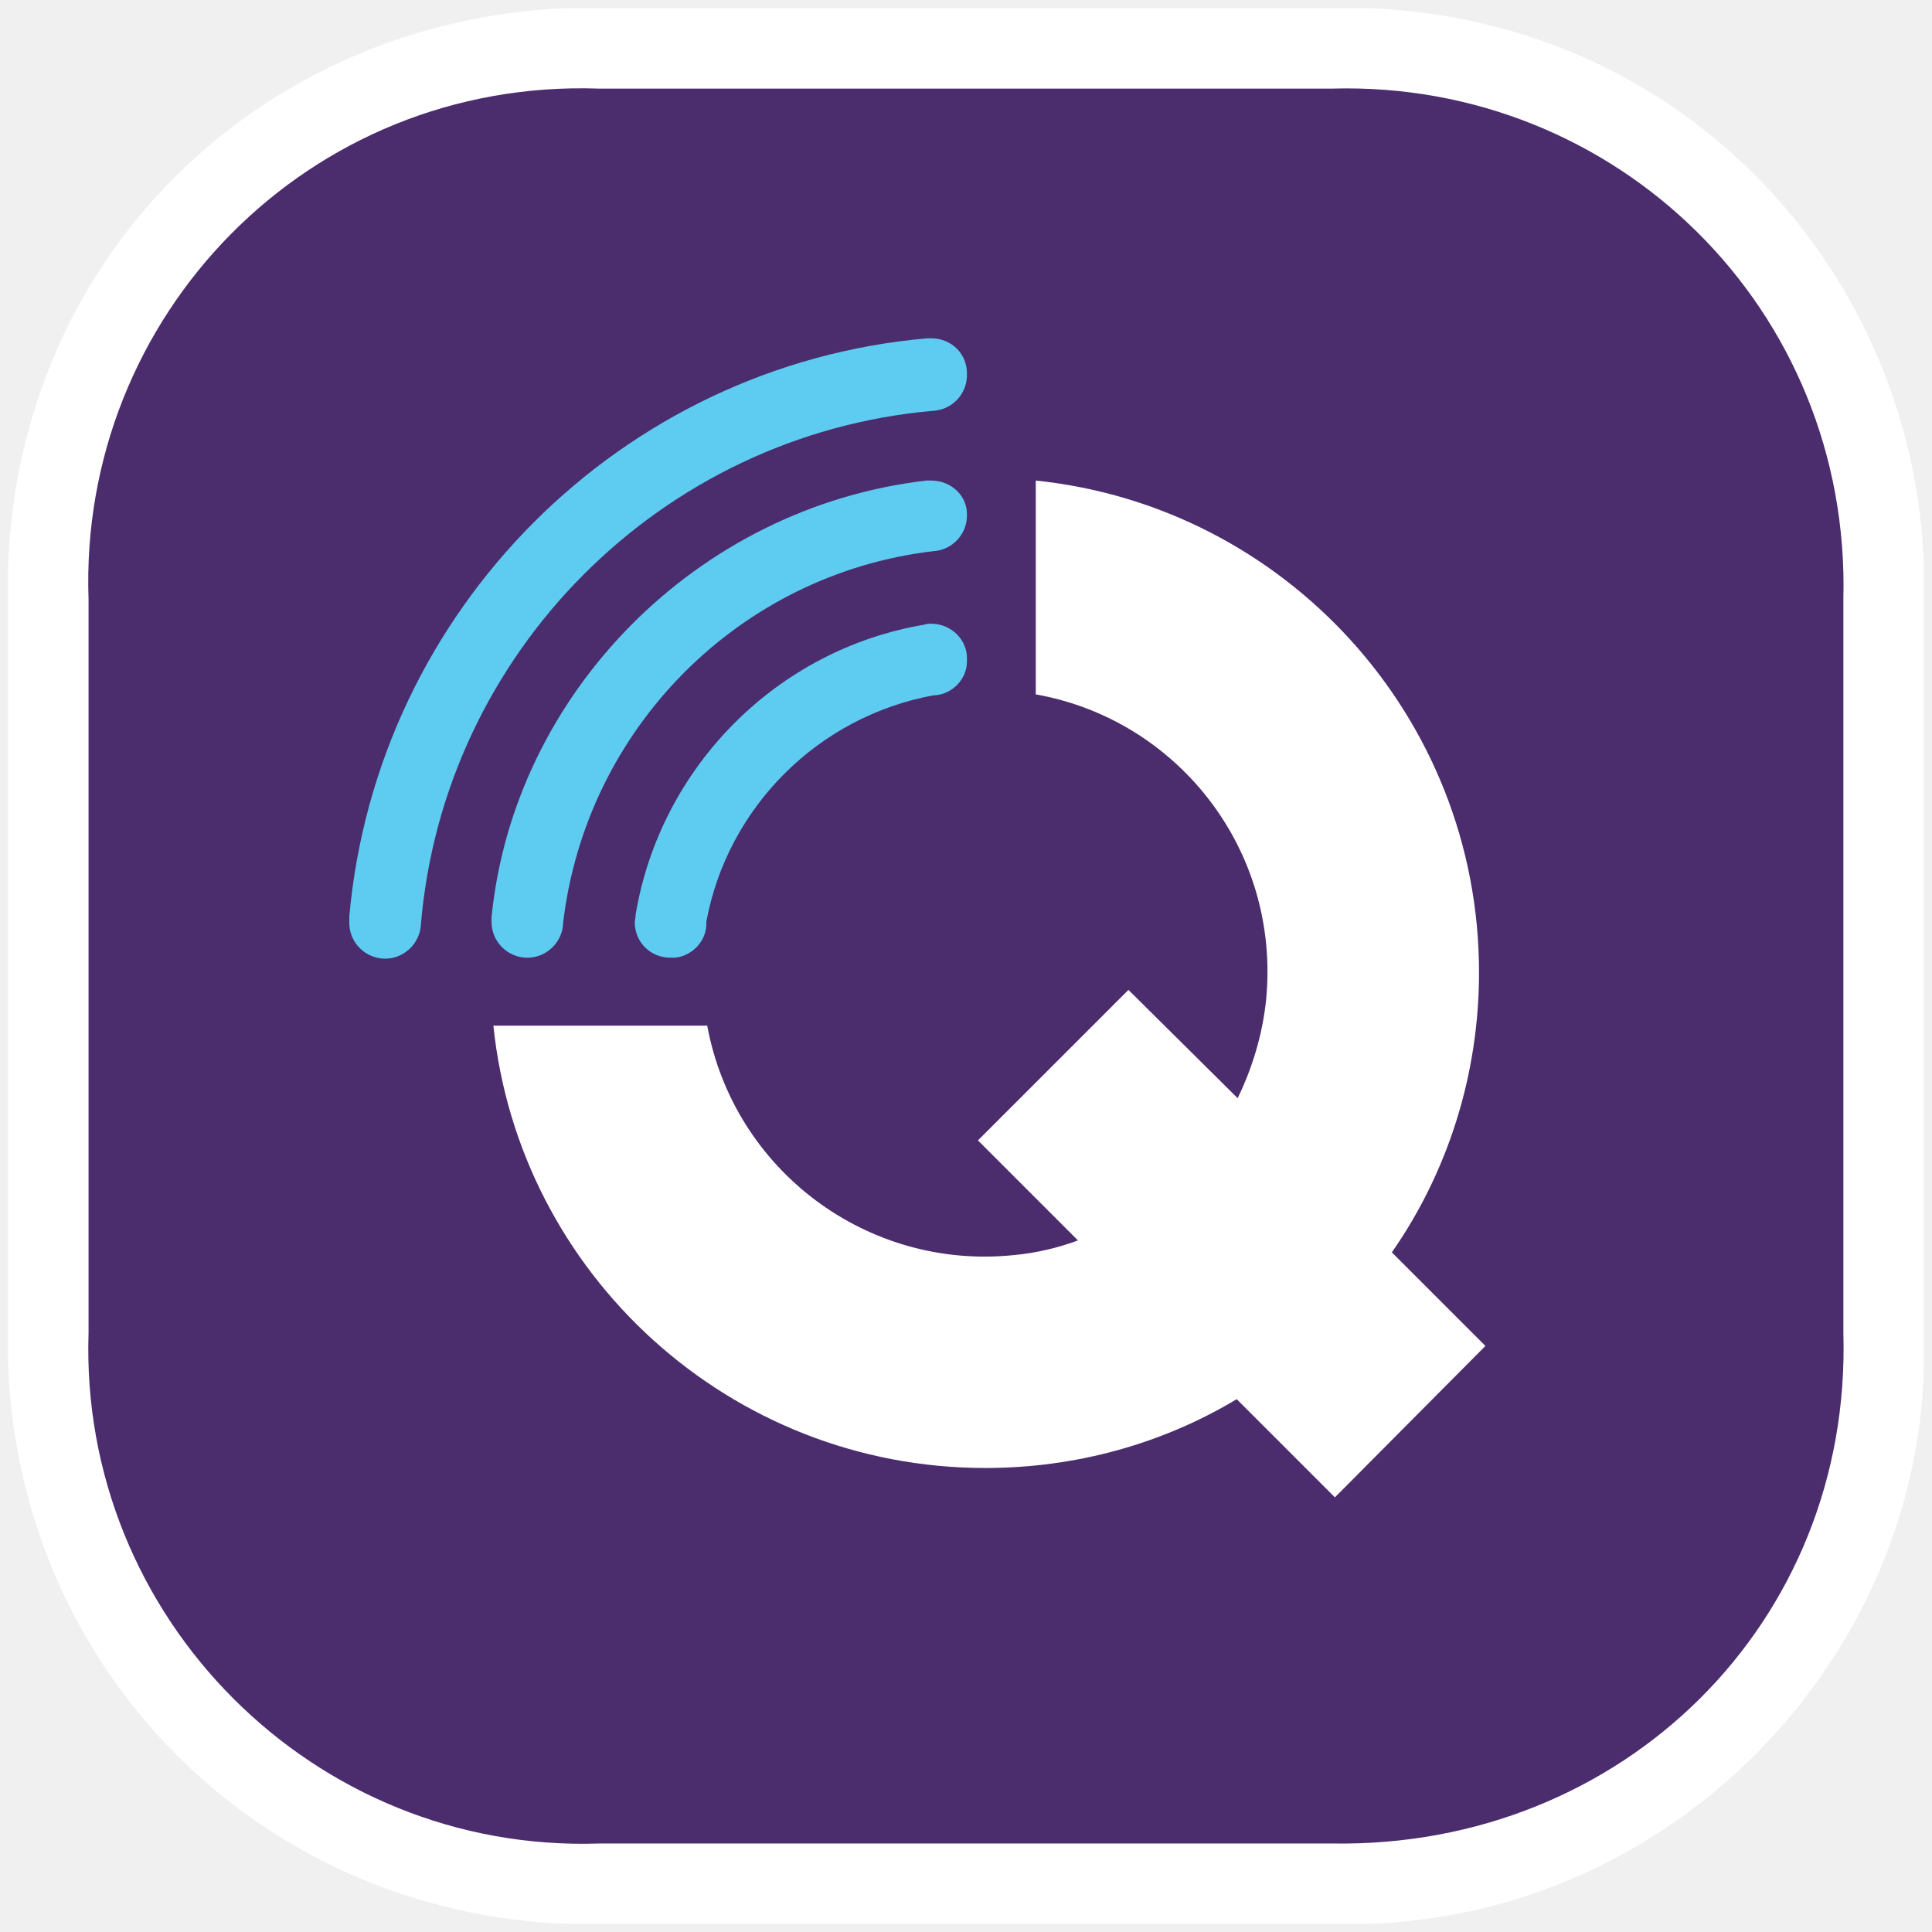
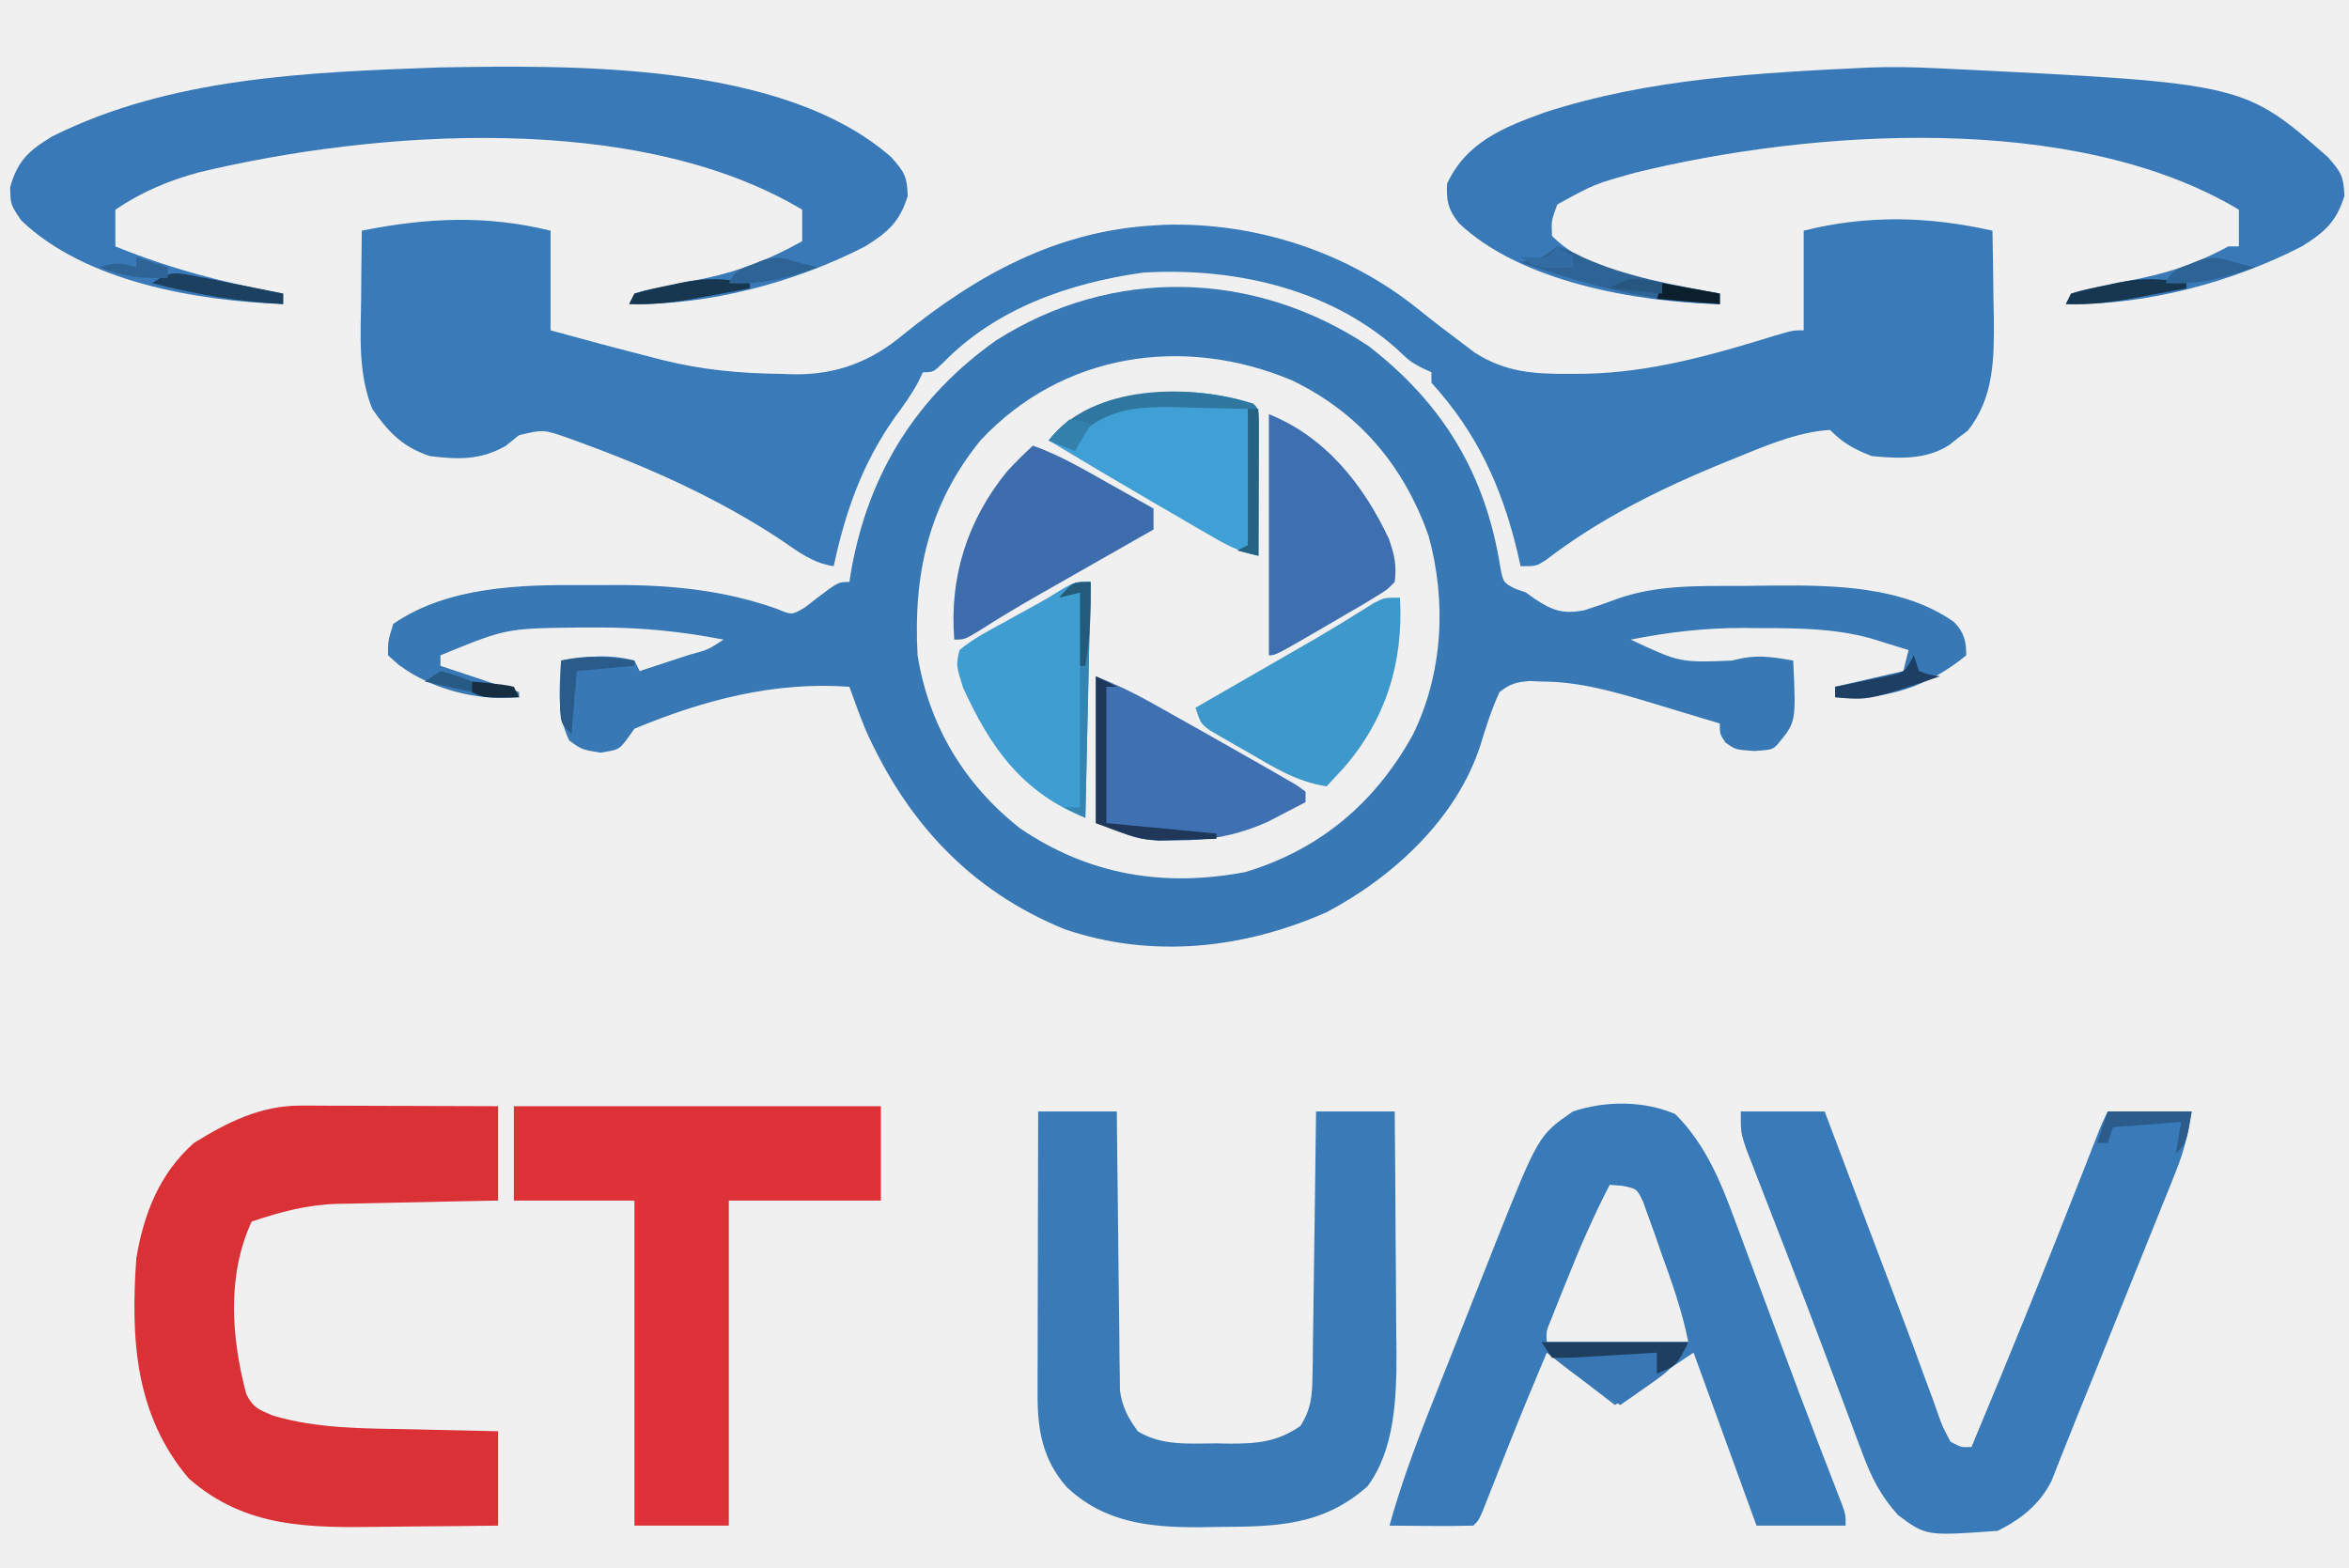
- <svg xmlns="http://www.w3.org/2000/svg" xml:space="preserve" id="Layer_1" width="72" height="72" x="0" y="0" version="1.1">
-   <style id="style873" type="text/css">
-         .st1{fill:#4b2c6d}.st2{fill:#5ecbf1}
-     </style>
-   <path id="path877-3" d="M50.922.301H21.078C9.763.803.739 9.417.302 21.077V50.92C.78 62.411 9.766 71.246 21.078 71.697H50.92c11.448-.331 20.533-9.834 20.776-20.776V21.077C71.342 10.284 62.925.735 50.922.301" class="st1" style="fill:#fff;fill-opacity:1" />
-   <path id="path877-1" d="M49.669 3.302H22.33c-10.857-.379-19.4 8.495-19.03 19.03V49.67c-.348 10.622 8.402 19.389 19.03 19.032h27.337c10.788.164 19.345-8.21 19.03-19.03v-27.34c.28-10.837-8.471-19.314-19.03-19.031Z" class="st1" style="fill:#4b2c6d;fill-opacity:.996" />
-   <path id="path879" d="M34.7 12.607h-.137c-11.423.992-20.52 10.123-21.546 21.546v.24c0 .752.616 1.334 1.334 1.334s1.3-.581 1.334-1.265c.855-10.157 8.96-18.263 19.084-19.152a1.333 1.333 0 0 0 1.265-1.265v-.068c.034-.788-.581-1.37-1.334-1.37" class="st2" />
-   <path id="path881" d="M34.7 17.908h-.171c-8.584.992-15.39 7.969-16.211 16.279v.171c0 .752.616 1.334 1.334 1.334s1.3-.581 1.334-1.265v-.034c.855-7.25 6.566-12.996 13.783-13.851a1.333 1.333 0 0 0 1.265-1.265v-.068c.034-.719-.581-1.301-1.334-1.301" class="st2" />
-   <path id="path883" d="M34.7 23.243c-.068 0-.171 0-.239.034-5.506.923-9.85 5.301-10.773 10.807v.034c0 .068-.034.205-.034.239 0 .752.581 1.334 1.334 1.334h.171c.616-.068 1.129-.581 1.163-1.197v-.137c.787-4.275 4.172-7.661 8.482-8.447h.068c.65-.068 1.163-.616 1.163-1.265v-.068c.033-.718-.582-1.334-1.335-1.334" class="st2" />
-   <path id="path883-3" d="m49.748 55.802-3.659-3.659c-2.736 1.642-5.951 2.565-9.371 2.565-9.508 0-17.374-7.216-18.331-16.484h7.969a10.52 10.52 0 0 0 11.423 8.55 9.4 9.4 0 0 0 2.394-.547l-3.728-3.728 5.609-5.609 4.07 4.036c.547-1.129.923-2.36 1.06-3.659.547-5.643-3.352-10.465-8.584-11.389v-7.969c9.268.958 16.519 8.789 16.519 18.331 0 3.865-1.197 7.49-3.249 10.431l3.488 3.488z" class="st2" style="fill:#fff;fill-opacity:1" />
+ <svg xmlns="http://www.w3.org/2000/svg" version="1.1" width="448" height="299">
+   <path d="M0 0 C14.225 10.992 22.318 24.432 25.129 42.129 C25.693 45.082 25.693 45.082 27.875 46.254 C28.576 46.5 29.277 46.746 30 47 C30.556 47.4 31.111 47.799 31.684 48.211 C35.081 50.466 37.074 51.175 41.164 50.402 C43.378 49.692 45.577 48.931 47.754 48.113 C55.394 45.493 63.394 45.782 71.376 45.76 C73.467 45.75 75.557 45.719 77.648 45.688 C88.96 45.598 102.144 45.87 111.68 52.66 C113.594 54.602 114 56.314 114 59 C106.671 65.026 98.498 67.633 89 67 C89 66.34 89 65.68 89 65 C93.29 64.01 97.58 63.02 102 62 C102.33 60.68 102.66 59.36 103 58 C101.46 57.516 99.918 57.038 98.375 56.562 C97.516 56.296 96.658 56.029 95.773 55.754 C88.798 53.858 82.061 53.817 74.875 53.812 C73.81 53.8 72.745 53.788 71.648 53.775 C64.245 53.762 57.26 54.56 50 56 C59.397 60.393 59.397 60.393 69.375 60 C73.79 58.782 76.53 59.216 81 60 C81.555 71.734 81.555 71.734 78 76 C77 77 77 77 73.625 77.25 C70 77 70 77 68.062 75.625 C67 74 67 74 67 72 C64.708 71.303 62.414 70.613 60.117 69.93 C57.932 69.278 55.75 68.616 53.57 67.945 C46.736 65.897 40.173 64.012 33 64 C31.904 63.952 31.904 63.952 30.785 63.902 C28.221 64.098 27.034 64.398 25 66 C23.445 69.325 22.405 72.683 21.328 76.191 C16.807 90.167 4.677 101.312 -8 108 C-23.819 114.987 -41.306 116.914 -57.938 111.246 C-75.989 103.901 -88.155 90.702 -96 73 C-97.071 70.351 -98.051 67.697 -99 65 C-113.296 63.951 -126.848 67.524 -140 73 C-140.773 74.083 -140.773 74.083 -141.562 75.188 C-143 77 -143 77 -146.438 77.562 C-150 77 -150 77 -152.438 75.25 C-154.826 70.282 -154.311 65.418 -154 60 C-149.053 59.232 -144.921 58.68 -140 60 C-139.67 60.66 -139.34 61.32 -139 62 C-136.52 61.191 -134.041 60.378 -131.562 59.562 C-130.855 59.332 -130.148 59.102 -129.42 58.865 C-125.937 57.926 -125.937 57.926 -123 56 C-131.179 54.407 -139.046 53.645 -147.375 53.688 C-149.004 53.692 -149.004 53.692 -150.667 53.696 C-164.472 53.86 -164.472 53.86 -177 59 C-177 59.66 -177 60.32 -177 61 C-176.42 61.193 -175.84 61.387 -175.242 61.586 C-170.828 63.057 -166.414 64.529 -162 66 C-162 66.33 -162 66.66 -162 67 C-169.867 67.732 -178.541 65.555 -184.898 60.859 C-185.592 60.246 -186.285 59.632 -187 59 C-187 56.25 -187 56.25 -186 53 C-175.615 45.873 -161.874 45.498 -149.669 45.609 C-147.567 45.625 -145.467 45.609 -143.365 45.59 C-132.879 45.574 -122.675 46.613 -112.728 50.17 C-109.999 51.327 -109.999 51.327 -107.516 49.883 C-106.768 49.303 -106.02 48.723 -105.25 48.125 C-101.13 45 -101.13 45 -99 45 C-98.865 44.152 -98.729 43.304 -98.59 42.43 C-95.245 24.205 -86.222 9.689 -71.035 -1.062 C-48.898 -15.194 -21.783 -14.494 0 0 Z M-74 18 C-83.921 30.178 -86.854 43.668 -86 59 C-83.837 72.402 -77.067 83.674 -66.395 92.043 C-53.244 100.943 -39.01 103.265 -23.5 100.34 C-9.186 96.034 1.375 87.021 8.488 74.09 C14.227 62.36 14.905 48.681 11.438 36.125 C6.664 22.785 -1.75 12.752 -14.562 6.562 C-35.148 -2.109 -58.363 1.261 -74 18 Z " fill="#3878B5" transform="translate(261,66)" />
+   <path d="M0 0 C0 6.27 0 12.54 0 19 C6.399 20.778 12.813 22.49 19.25 24.125 C19.911 24.295 20.571 24.466 21.252 24.642 C28.817 26.546 36.109 27.225 43.875 27.312 C45.145 27.356 45.145 27.356 46.441 27.4 C54.607 27.482 61.172 24.97 67.438 19.688 C81.483 8.335 96.647 0.06 115 -1 C116.04 -1.062 116.04 -1.062 117.102 -1.125 C134.621 -1.635 152.052 4.107 165.641 15.094 C168.281 17.227 170.967 19.283 173.688 21.312 C174.558 21.969 175.428 22.625 176.324 23.301 C182.217 27.043 187.654 27.357 194.438 27.312 C195.323 27.308 196.209 27.303 197.122 27.298 C209.817 27.074 221.556 23.705 233.613 19.988 C237 19 237 19 239 19 C239 12.73 239 6.46 239 0 C251.18 -3.045 262.829 -2.737 275 0 C275.088 4.312 275.141 8.625 275.188 12.938 C275.225 14.756 275.225 14.756 275.264 16.611 C275.327 24.381 275.314 31.842 270.281 38.156 C269.693 38.6 269.106 39.043 268.5 39.5 C267.912 39.964 267.324 40.428 266.719 40.906 C262.221 43.768 257.134 43.463 252 43 C248.598 41.664 246.565 40.565 244 38 C237.639 38.406 231.344 41.188 225.5 43.562 C224.638 43.911 223.776 44.26 222.887 44.619 C211.214 49.445 199.93 55.066 189.883 62.785 C188 64 188 64 185 64 C184.792 63.068 184.585 62.136 184.371 61.176 C181.375 48.778 176.676 38.523 168 29 C168 28.34 168 27.68 168 27 C167.099 26.588 167.099 26.588 166.18 26.168 C164 25 164 25 161.125 22.312 C148.072 10.859 129.886 6.973 113 8 C98.916 9.979 84.96 14.824 74.844 25.215 C73 27 73 27 71 27 C70.738 27.566 70.477 28.132 70.207 28.715 C68.898 31.194 67.359 33.313 65.688 35.562 C59.464 44.4 56.257 53.483 54 64 C50.002 63.377 47.355 61.333 44.062 59.062 C32.123 51.137 18.887 45.19 5.438 40.312 C4.742 40.056 4.046 39.8 3.329 39.536 C-1.35 37.911 -1.35 37.911 -6 39 C-6.846 39.681 -7.691 40.361 -8.562 41.062 C-13.408 43.794 -17.555 43.658 -23 43 C-28.196 41.268 -30.902 38.475 -34 34 C-36.718 27.205 -36.223 20.285 -36.125 13.062 C-36.116 11.806 -36.107 10.55 -36.098 9.256 C-36.074 6.17 -36.041 3.085 -36 0 C-23.691 -2.465 -12.314 -3.031 0 0 Z " fill="#397AB8" transform="translate(105,44)" />
+   <path d="M0 0 C1.261 0 1.261 0 2.547 0 C3.894 0.008 3.894 0.008 5.269 0.016 C6.195 0.017 7.122 0.019 8.076 0.02 C11.031 0.026 13.986 0.038 16.94 0.051 C18.946 0.056 20.951 0.061 22.956 0.065 C27.868 0.076 32.779 0.093 37.69 0.114 C37.69 6.054 37.69 11.994 37.69 18.114 C35.101 18.163 32.511 18.211 29.843 18.262 C27.317 18.316 24.792 18.373 22.267 18.431 C20.52 18.469 18.773 18.504 17.027 18.535 C14.507 18.581 11.987 18.639 9.468 18.699 C8.308 18.717 8.308 18.717 7.125 18.734 C1.264 18.892 -3.748 20.26 -9.31 22.114 C-14.093 32.429 -13.172 44.285 -10.356 54.969 C-9.046 57.654 -8.006 57.949 -5.31 59.114 C3.382 61.698 12.262 61.56 21.253 61.739 C22.85 61.777 24.447 61.816 26.044 61.856 C29.926 61.952 33.808 62.033 37.69 62.114 C37.69 68.054 37.69 73.994 37.69 80.114 C32.176 80.183 26.664 80.242 21.15 80.278 C19.278 80.293 17.406 80.314 15.535 80.34 C1.842 80.526 -10.462 80.673 -21.31 71.114 C-31.619 58.959 -32.393 44.352 -31.31 29.114 C-29.894 20.628 -26.866 12.901 -20.31 7.114 C-13.932 3.16 -7.592 -0.023 0 0 Z " fill="#D93136" transform="translate(57.30957,210.8865)" />
+   <path d="M0 0 C4.251 -0.177 8.471 -0.094 12.718 0.109 C13.733 0.156 14.748 0.202 15.793 0.25 C71.699 3.002 71.699 3.002 87.718 17.109 C90.16 19.899 90.702 20.664 90.843 24.484 C89.305 29.441 87.065 31.407 82.718 34.109 C69.351 41.003 52.801 45.375 37.718 45.109 C38.213 44.119 38.213 44.119 38.718 43.109 C40.724 42.487 40.724 42.487 43.347 41.961 C44.777 41.659 44.777 41.659 46.236 41.352 C48.238 40.946 50.241 40.542 52.244 40.141 C58.34 38.85 63.235 37.061 68.718 34.109 C69.378 34.109 70.038 34.109 70.718 34.109 C70.718 31.799 70.718 29.489 70.718 27.109 C39.439 8.379 -10.576 11.765 -44.407 20.047 C-52.228 22.234 -52.228 22.234 -59.282 26.109 C-60.417 29.231 -60.417 29.231 -60.282 32.109 C-52.35 40.041 -38.882 41.198 -28.282 43.109 C-28.282 43.769 -28.282 44.429 -28.282 45.109 C-44.001 44.758 -66.323 40.895 -78.063 29.645 C-80.095 27.085 -80.484 25.349 -80.282 22.109 C-76.563 14.186 -69.491 11.38 -61.657 8.547 C-41.696 2.069 -20.812 0.998 0 0 Z " fill="#3979B7" transform="translate(356.2817,12.89062)" />
+   <path d="M0 0 C25.688 -0.448 65.772 -1.111 86.484 17.129 C88.926 19.919 89.468 20.684 89.609 24.504 C88.071 29.461 85.831 31.426 81.484 34.129 C68.117 41.023 51.567 45.395 36.484 45.129 C36.979 44.139 36.979 44.139 37.484 43.129 C39.459 42.522 39.459 42.522 42.043 42.016 C42.987 41.819 43.931 41.622 44.904 41.42 C46.88 41.025 48.857 40.634 50.834 40.248 C57.666 38.815 63.398 36.544 69.484 33.129 C69.484 31.149 69.484 29.169 69.484 27.129 C38.169 8.377 -11.683 11.878 -45.578 20.004 C-51.409 21.596 -56.508 23.735 -61.516 27.129 C-61.516 29.439 -61.516 31.749 -61.516 34.129 C-51.019 38.392 -40.636 41.124 -29.516 43.129 C-29.516 43.789 -29.516 44.449 -29.516 45.129 C-46.002 44.494 -67.222 40.938 -79.516 29.129 C-81.516 26.129 -81.516 26.129 -81.578 22.816 C-80.106 17.708 -78.013 15.838 -73.516 13.129 C-50.979 1.861 -24.709 0.906 0 0 Z " fill="#3979B7" transform="translate(83.51562,12.87109)" />
+   <path d="M0 0 C5.755 5.755 8.668 12.848 11.426 20.387 C11.777 21.324 12.128 22.262 12.49 23.228 C13.606 26.212 14.71 29.199 15.812 32.188 C16.54 34.142 17.269 36.095 17.998 38.049 C19.085 40.961 20.171 43.873 21.251 46.787 C23.083 51.725 24.936 56.653 26.826 61.569 C27.198 62.538 27.57 63.507 27.954 64.505 C28.666 66.352 29.38 68.198 30.097 70.043 C30.414 70.864 30.73 71.685 31.055 72.531 C31.335 73.251 31.615 73.972 31.903 74.715 C32.5 76.5 32.5 76.5 32.5 78.5 C26.89 78.5 21.28 78.5 15.5 78.5 C9.56 62.165 9.56 62.165 3.5 45.5 C0.53 47.48 -2.44 49.46 -5.5 51.5 C-7.48 52.82 -9.46 54.14 -11.5 55.5 C-15.79 52.2 -20.08 48.9 -24.5 45.5 C-26.909 51.22 -29.287 56.947 -31.578 62.715 C-31.936 63.617 -32.295 64.519 -32.664 65.448 C-33.385 67.267 -34.104 69.087 -34.82 70.907 C-35.153 71.746 -35.485 72.585 -35.828 73.449 C-36.126 74.205 -36.424 74.962 -36.731 75.741 C-37.5 77.5 -37.5 77.5 -38.5 78.5 C-41.197 78.573 -43.867 78.592 -46.562 78.562 C-47.321 78.558 -48.08 78.553 -48.861 78.549 C-50.741 78.537 -52.62 78.519 -54.5 78.5 C-52.384 70.927 -49.726 63.656 -46.824 56.352 C-46.153 54.651 -46.153 54.651 -45.468 52.916 C-44.524 50.53 -43.579 48.145 -42.631 45.761 C-41.196 42.145 -39.77 38.526 -38.346 34.906 C-37.422 32.575 -36.499 30.245 -35.574 27.914 C-35.155 26.848 -34.736 25.782 -34.305 24.684 C-26.052 4.008 -26.052 4.008 -19.5 -0.5 C-13.298 -2.567 -6 -2.572 0 0 Z M-12.5 13.5 C-15.607 19.504 -18.259 25.592 -20.75 31.875 C-21.114 32.776 -21.477 33.677 -21.852 34.605 C-22.194 35.465 -22.537 36.325 -22.891 37.211 C-23.2 37.987 -23.51 38.764 -23.829 39.564 C-24.609 41.473 -24.609 41.473 -24.5 43.5 C-15.59 43.5 -6.68 43.5 2.5 43.5 C1.3 37.498 -0.667 31.994 -2.75 26.25 C-3.133 25.136 -3.516 24.023 -3.91 22.875 C-4.296 21.818 -4.681 20.761 -5.078 19.672 C-5.423 18.703 -5.767 17.735 -6.122 16.737 C-7.324 14.236 -7.324 14.236 -10.151 13.677 C-10.926 13.618 -11.701 13.56 -12.5 13.5 Z " fill="#397AB8" transform="translate(319.5,212.5)" />
+   <path d="M0 0 C4.95 0 9.9 0 15 0 C15.015 1.67 15.029 3.34 15.044 5.061 C15.102 11.258 15.179 17.455 15.262 23.651 C15.297 26.333 15.325 29.015 15.346 31.697 C15.38 35.552 15.432 39.407 15.488 43.262 C15.495 44.461 15.501 45.66 15.508 46.895 C15.537 48.577 15.537 48.577 15.568 50.292 C15.579 51.275 15.59 52.259 15.601 53.273 C16.07 56.482 17.114 58.382 19 61 C23.501 63.816 28.797 63.331 33.938 63.312 C34.819 63.329 35.7 63.345 36.607 63.361 C41.782 63.365 45.607 63.045 50 60 C52.066 56.802 52.268 54.169 52.319 50.405 C52.339 49.284 52.359 48.164 52.379 47.009 C52.391 45.804 52.402 44.6 52.414 43.359 C52.433 42.122 52.453 40.885 52.473 39.61 C52.522 36.329 52.564 33.047 52.601 29.766 C52.641 26.414 52.692 23.063 52.742 19.711 C52.838 13.141 52.922 6.57 53 0 C57.95 0 62.9 0 68 0 C68.075 7.756 68.129 15.511 68.165 23.267 C68.18 25.901 68.2 28.535 68.226 31.169 C68.263 34.972 68.28 38.775 68.293 42.578 C68.308 43.741 68.324 44.904 68.34 46.102 C68.342 54.517 68.044 64.47 62.812 71.5 C54.276 79.088 45.276 79.201 34.312 79.25 C33.179 79.271 32.045 79.291 30.877 79.312 C21.274 79.357 12.617 78.454 5.402 71.613 C0.827 66.349 -0.128 60.76 -0.114 54.038 C-0.113 52.837 -0.113 51.636 -0.113 50.399 C-0.108 49.107 -0.103 47.815 -0.098 46.484 C-0.096 45.145 -0.094 43.805 -0.093 42.466 C-0.09 38.948 -0.08 35.43 -0.069 31.912 C-0.058 28.319 -0.054 24.726 -0.049 21.133 C-0.038 14.089 -0.021 7.044 0 0 Z " fill="#397AB7" transform="translate(198,212)" />
+   <path d="M0 0 C5.28 0 10.56 0 16 0 C16.478 1.269 16.957 2.538 17.449 3.845 C19.258 8.643 21.068 13.44 22.879 18.237 C23.656 20.297 24.432 22.356 25.209 24.416 C27.08 29.38 28.956 34.342 30.844 39.3 C32.255 43.008 33.631 46.727 34.98 50.458 C35.589 52.11 36.199 53.762 36.809 55.414 C37.074 56.173 37.34 56.932 37.614 57.714 C38.436 60.024 38.436 60.024 40 63 C42.073 64.09 42.073 64.09 44 64 C51.163 46.889 58.142 29.718 64.897 12.442 C65.165 11.758 65.432 11.074 65.708 10.37 C66.434 8.512 67.159 6.654 67.884 4.796 C69 2 69 2 70 0 C75.28 0 80.56 0 86 0 C85.258 4.449 84.575 7.494 82.946 11.54 C82.31 13.132 82.31 13.132 81.661 14.758 C80.97 16.459 80.97 16.459 80.266 18.195 C79.791 19.379 79.316 20.563 78.826 21.783 C77.563 24.926 76.295 28.068 75.024 31.208 C74.001 33.742 72.982 36.277 71.964 38.812 C66.707 51.903 66.707 51.903 64.28 57.848 C63.402 60.009 62.54 62.175 61.69 64.347 C61.265 65.414 60.84 66.482 60.401 67.582 C60.028 68.535 59.654 69.489 59.269 70.472 C57.014 74.964 53.436 77.782 49 80 C35.353 80.98 35.353 80.98 30 77 C26.697 73.34 24.94 69.873 23.223 65.27 C22.975 64.614 22.727 63.958 22.471 63.282 C21.66 61.128 20.861 58.971 20.062 56.812 C19.499 55.307 18.934 53.803 18.368 52.298 C17.486 49.951 16.605 47.604 15.727 45.255 C13.611 39.598 11.447 33.961 9.258 28.332 C8.653 26.773 8.049 25.214 7.445 23.655 C6.571 21.4 5.696 19.146 4.814 16.894 C3.999 14.809 3.192 12.721 2.387 10.633 C1.694 8.852 1.694 8.852 0.987 7.036 C0 4 0 4 0 0 Z " fill="#397AB8" transform="translate(332,212)" />
+   <path d="M0 0 C23.1 0 46.2 0 70 0 C70 5.94 70 11.88 70 18 C60.43 18 50.86 18 41 18 C41 38.46 41 58.92 41 80 C35.06 80 29.12 80 23 80 C23 59.54 23 39.08 23 18 C15.41 18 7.82 18 0 18 C0 12.06 0 6.12 0 0 Z " fill="#DD3237" transform="translate(98,211)" />
+   <path d="M0 0 C3.796 1.519 7.07 3.061 10.605 5.047 C11.672 5.645 12.739 6.243 13.838 6.859 C14.943 7.483 16.049 8.107 17.188 8.75 C18.274 9.358 19.36 9.967 20.479 10.594 C23.66 12.382 26.832 14.187 30 16 C31 16.568 32 17.136 33.03 17.721 C34.401 18.516 34.401 18.516 35.801 19.328 C36.613 19.796 37.426 20.265 38.263 20.747 C38.836 21.161 39.409 21.574 40 22 C40 22.66 40 23.32 40 24 C38.483 24.8 36.961 25.589 35.438 26.375 C34.167 27.036 34.167 27.036 32.871 27.711 C27.098 30.303 21.877 31.293 15.562 31.312 C13.708 31.338 13.708 31.338 11.816 31.363 C8 31 8 31 0 28 C0 18.76 0 9.52 0 0 Z " fill="#3F70B2" transform="translate(209,129)" />
+   <path d="M0 0 C1 1 1 1 1.114 3.684 C1.108 4.852 1.103 6.019 1.098 7.223 C1.094 8.483 1.091 9.743 1.088 11.041 C1.08 12.382 1.071 13.722 1.062 15.062 C1.057 16.407 1.053 17.751 1.049 19.096 C1.037 22.397 1.021 25.699 1 29 C-2.695 28.32 -5.495 26.714 -8.727 24.832 C-9.842 24.186 -10.957 23.539 -12.105 22.873 C-13.279 22.186 -14.452 21.499 -15.625 20.812 C-16.763 20.152 -17.901 19.491 -19.074 18.811 C-25.75 14.929 -32.391 10.994 -39 7 C-36.134 4.021 -33.948 2.279 -30.062 0.812 C-29.228 0.489 -28.394 0.165 -27.535 -0.168 C-18.609 -3.098 -8.936 -2.847 0 0 Z " fill="#409FD5" transform="translate(239,77)" />
+   <path d="M0 0 C0.704 12.253 -2.658 23.201 -10.75 32.5 C-11.825 33.674 -12.905 34.844 -14 36 C-19.665 35.103 -23.856 32.487 -28.75 29.625 C-29.625 29.13 -30.501 28.635 -31.402 28.125 C-32.234 27.643 -33.065 27.161 -33.922 26.664 C-34.681 26.225 -35.44 25.787 -36.222 25.334 C-38 24 -38 24 -39 21 C-38.265 20.577 -37.53 20.154 -36.772 19.718 C-33.995 18.12 -31.218 16.521 -28.441 14.921 C-27.248 14.234 -26.056 13.548 -24.863 12.861 C-23.129 11.864 -21.397 10.866 -19.664 9.867 C-18.538 9.218 -17.411 8.57 -16.251 7.901 C-12.457 5.682 -8.719 3.38 -5.001 1.036 C-3 0 -3 0 0 0 Z " fill="#3D98CC" transform="translate(267,114)" />
+   <path d="M0 0 C5.076 1.799 9.637 4.49 14.312 7.125 C15.148 7.593 15.984 8.061 16.846 8.543 C18.899 9.693 20.95 10.845 23 12 C23 13.32 23 14.64 23 16 C22.194 16.459 21.387 16.917 20.557 17.389 C17.529 19.112 14.503 20.836 11.477 22.561 C10.174 23.304 8.87 24.046 7.566 24.787 C5.679 25.86 3.792 26.935 1.906 28.012 C1.298 28.359 0.689 28.706 0.062 29.064 C-3.27 30.975 -6.547 32.947 -9.781 35.02 C-13 37 -13 37 -15 37 C-15.965 25.129 -12.509 14.237 -5 5 C-3.397 3.221 -1.772 1.616 0 0 Z " fill="#3D6DAD" transform="translate(197,85)" />
+   <path d="M0 0 C-0.33 14.85 -0.66 29.7 -1 45 C-13.044 40.182 -19.108 31.616 -24.336 20.141 C-25.677 15.819 -25.677 15.819 -25 13 C-22.501 10.886 -19.69 9.414 -16.812 7.875 C-16.044 7.446 -15.275 7.016 -14.482 6.574 C-12.991 5.742 -11.496 4.919 -9.995 4.104 C-8.343 3.19 -6.733 2.202 -5.137 1.195 C-3 0 -3 0 0 0 Z " fill="#3F9DD2" transform="translate(208,111)" />
+   <path d="M0 0 C10.77 4.308 18.026 13.427 22.875 23.75 C23.965 26.898 24.393 28.73 24 32 C22.523 33.52 22.523 33.52 20.375 34.812 C19.568 35.306 18.761 35.8 17.93 36.309 C16.963 36.867 15.996 37.425 15 38 C13.773 38.72 12.547 39.44 11.32 40.16 C1.282 46 1.282 46 0 46 C0 30.82 0 15.64 0 0 Z " fill="#3E6FB1" transform="translate(242,79)" />
+   <path d="M0 0 C9.24 0 18.48 0 28 0 C25.837 4.326 24.261 5.539 20.375 8.25 C19.372 8.956 18.369 9.663 17.336 10.391 C16.565 10.922 15.794 11.453 15 12 C9.742 8.6 4.666 5.187 0 1 C0 0.67 0 0.34 0 0 Z " fill="#3877B3" transform="translate(294,256)" />
+   <path d="M0 0 C1 1 1 1 1.114 3.684 C1.108 4.852 1.103 6.019 1.098 7.223 C1.094 8.483 1.091 9.743 1.088 11.041 C1.08 12.382 1.071 13.722 1.062 15.062 C1.057 16.407 1.053 17.751 1.049 19.096 C1.037 22.397 1.021 25.699 1 29 C-0.32 28.67 -1.64 28.34 -3 28 C-2.34 27.67 -1.68 27.34 -1 27 C-1 18.42 -1 9.84 -1 1 C-6.445 0.876 -6.445 0.876 -12 0.75 C-13.128 0.714 -14.256 0.677 -15.418 0.64 C-21.581 0.572 -27.074 0.936 -32 5 C-33.217 7.056 -33.217 7.056 -34 9 C-36.475 8.01 -36.475 8.01 -39 7 C-30.477 -3.848 -11.985 -3.818 0 0 Z " fill="#2F77A0" transform="translate(239,77)" />
+   <path d="M0 0 C2.25 0.758 2.25 0.758 5 2.125 C13.32 5.865 22.075 7.329 31 9 C31 9.66 31 10.32 31 11 C18.055 10.711 5.175 7.263 -7 3 C-6.402 2.876 -5.804 2.752 -5.188 2.625 C-2.738 2.045 -2.738 2.045 0 0 Z " fill="#2E6396" transform="translate(297,47)" />
+   <path d="M0 0 C1.98 0.99 1.98 0.99 4 2 C3.34 2 2.68 2 2 2 C2 10.58 2 19.16 2 28 C12.395 28.99 12.395 28.99 23 30 C23 30.33 23 30.66 23 31 C20.666 31.082 18.335 31.141 16 31.188 C14.701 31.222 13.401 31.257 12.062 31.293 C8 31 8 31 0 28 C0 18.76 0 9.52 0 0 Z " fill="#1F3859" transform="translate(209,129)" />
+   <path d="M0 0 C9.24 0 18.48 0 28 0 C25.75 4.5 25.75 4.5 22 6 C22 4.68 22 3.36 22 2 C20.808 2.072 19.615 2.144 18.387 2.219 C16.82 2.313 15.254 2.406 13.688 2.5 C12.509 2.572 12.509 2.572 11.307 2.645 C10.171 2.712 10.171 2.712 9.012 2.781 C8.315 2.823 7.619 2.865 6.901 2.908 C5.269 2.987 3.634 3 2 3 C1.34 2.01 0.68 1.02 0 0 Z " fill="#1E3F5F" transform="translate(294,256)" />
+   <path d="M0 0 C-0.33 14.85 -0.66 29.7 -1 45 C-2.32 44.34 -3.64 43.68 -5 43 C-4.01 43 -3.02 43 -2 43 C-2 29.47 -2 15.94 -2 2 C-3.32 2.33 -4.64 2.66 -6 3 C-3.375 0 -3.375 0 0 0 Z " fill="#3485B1" transform="translate(208,111)" />
+   <path d="M0 0 C0.66 0 1.32 0 2 0 C2 9.24 2 18.48 2 28 C0.68 27.67 -0.64 27.34 -2 27 C-1.34 26.67 -0.68 26.34 0 26 C0 17.42 0 8.84 0 0 Z " fill="#256284" transform="translate(238,78)" />
+   <path d="M0 0 C1.587 0.298 1.587 0.298 3.207 0.602 C4.806 0.923 4.806 0.923 6.438 1.25 C7.431 1.443 8.425 1.637 9.449 1.836 C11.781 2.295 14.11 2.766 16.438 3.25 C16.438 3.91 16.438 4.57 16.438 5.25 C7.834 4.8 -0.222 3.389 -8.562 1.25 C-4.925 -1.175 -4.154 -0.802 0 0 Z " fill="#1C405F" transform="translate(37.5625,52.75)" />
+   <path d="M0 0 C5.28 0 10.56 0 16 0 C15 6 15 6 13 8 C13.33 6.02 13.66 4.04 14 2 C7.565 2.495 7.565 2.495 1 3 C0.67 3.99 0.34 4.98 0 6 C-0.66 6 -1.32 6 -2 6 C-1.34 4.02 -0.68 2.04 0 0 Z " fill="#2B5C8B" transform="translate(402,212)" />
+   <path d="M0 0 C0.33 0.99 0.66 1.98 1 3 C3.015 3.733 3.015 3.733 5 4 C-8.633 8.592 -8.633 8.592 -15 8 C-15 7.34 -15 6.68 -15 6 C-14.085 5.818 -13.17 5.636 -12.227 5.449 C-10.444 5.072 -10.444 5.072 -8.625 4.688 C-7.442 4.444 -6.258 4.2 -5.039 3.949 C-1.721 3.262 -1.721 3.262 0 0 Z " fill="#1C3F63" transform="translate(365,125)" />
+   <path d="M0 0 C0 0.33 0 0.66 0 1 C-2.707 1.506 -5.416 2.005 -8.125 2.5 C-9.266 2.715 -9.266 2.715 -10.43 2.934 C-14.68 3.703 -18.659 4.166 -23 4 C-22.67 3.34 -22.34 2.68 -22 2 C-19.61 1.323 -17.306 0.783 -14.875 0.312 C-14.223 0.17 -13.57 0.028 -12.898 -0.119 C-8.221 -1.052 -4.606 -0.891 0 0 Z " fill="#173751" transform="translate(417,54)" />
+   <path d="M0 0 C0 0.33 0 0.66 0 1 C-2.707 1.506 -5.416 2.005 -8.125 2.5 C-9.266 2.715 -9.266 2.715 -10.43 2.934 C-14.68 3.703 -18.659 4.166 -23 4 C-22.67 3.34 -22.34 2.68 -22 2 C-19.61 1.323 -17.306 0.783 -14.875 0.312 C-14.223 0.17 -13.57 0.028 -12.898 -0.119 C-8.221 -1.052 -4.606 -0.891 0 0 Z " fill="#173750" transform="translate(143,54)" />
+   <path d="M0 0 C0 0.33 0 0.66 0 1 C-3.63 1.33 -7.26 1.66 -11 2 C-11.33 5.96 -11.66 9.92 -12 14 C-14 12 -14 12 -14.195 9.18 C-14.172 8.089 -14.149 6.999 -14.125 5.875 C-14.107 4.779 -14.089 3.684 -14.07 2.555 C-14.047 1.712 -14.024 0.869 -14 0 C-8.977 -1.13 -5.021 -0.779 0 0 Z " fill="#2A5C8B" transform="translate(121,126)" />
+   <path d="M0 0 C0.743 0.186 1.485 0.371 2.25 0.562 C2.828 0.707 3.405 0.851 4 1 C-1.823 2.968 -6.834 4.402 -13 4 C-11.728 1.456 -10.801 1.306 -8.188 0.312 C-7.5 0.041 -6.813 -0.231 -6.105 -0.512 C-3.645 -1.082 -2.382 -0.772 0 0 Z " fill="#2E6495" transform="translate(426,50)" />
+   <path d="M0 0 C0.743 0.186 1.485 0.371 2.25 0.562 C2.828 0.707 3.405 0.851 4 1 C-1.823 2.968 -6.834 4.402 -13 4 C-11.728 1.456 -10.801 1.306 -8.188 0.312 C-7.5 0.041 -6.813 -0.231 -6.105 -0.512 C-3.645 -1.082 -2.382 -0.772 0 0 Z " fill="#2D6395" transform="translate(152,50)" />
+   <path d="M0 0 C0.111 5.458 -0.083 10.615 -1 16 C-1.33 16 -1.66 16 -2 16 C-2 11.38 -2 6.76 -2 2 C-3.32 2.33 -4.64 2.66 -6 3 C-3.375 0 -3.375 0 0 0 Z " fill="#245B7B" transform="translate(208,111)" />
+   <path d="M0 0 C2.25 0.25 2.25 0.25 4 1 C2.515 3.475 2.515 3.475 1 6 C-1.475 5.01 -1.475 5.01 -4 4 C-2.25 1.938 -2.25 1.938 0 0 Z " fill="#3380AD" transform="translate(204,80)" />
+   <path d="M0 0 C3.63 0.66 7.26 1.32 11 2 C11 2.66 11 3.32 11 4 C7.04 3.67 3.08 3.34 -1 3 C-0.67 2.01 -0.34 1.02 0 0 Z " fill="#0C1F2D" transform="translate(317,54)" />
+   <path d="M0 0 C1.98 0.66 3.96 1.32 6 2 C6 2.66 6 3.32 6 4 C1.176 4.193 -2.496 3.757 -7 2 C-3.99 1.066 -3.133 0.956 0 2 C0 1.34 0 0.68 0 0 Z " fill="#2E6495" transform="translate(26,49)" />
+   <path d="M0 0 C0.99 0.66 1.98 1.32 3 2 C3 2.66 3 3.32 3 4 C-3.625 4.25 -3.625 4.25 -7 2 C-6.216 2.041 -5.433 2.083 -4.625 2.125 C-1.839 2.287 -1.839 2.287 0 0 Z " fill="#326CA2" transform="translate(297,47)" />
+   <path d="M0 0 C0 0.66 0 1.32 0 2 C-3.3 1.67 -6.6 1.34 -10 1 C-6.15 -1.567 -4.414 -0.833 0 0 Z " fill="#275681" transform="translate(317,54)" />
+   <path d="M0 0 C6.152 0.586 6.152 0.586 8 1 C8.33 1.66 8.66 2.32 9 3 C2.25 3.125 2.25 3.125 0 2 C0 1.34 0 0.68 0 0 Z " fill="#162E42" transform="translate(90,130)" />
+   <path d="M0 0 C3.188 0.875 3.188 0.875 6 2 C6 2.66 6 3.32 6 4 C1.545 3.01 1.545 3.01 -3 2 C-2.01 1.34 -1.02 0.68 0 0 Z " fill="#275A85" transform="translate(84,128)" />
</svg>
